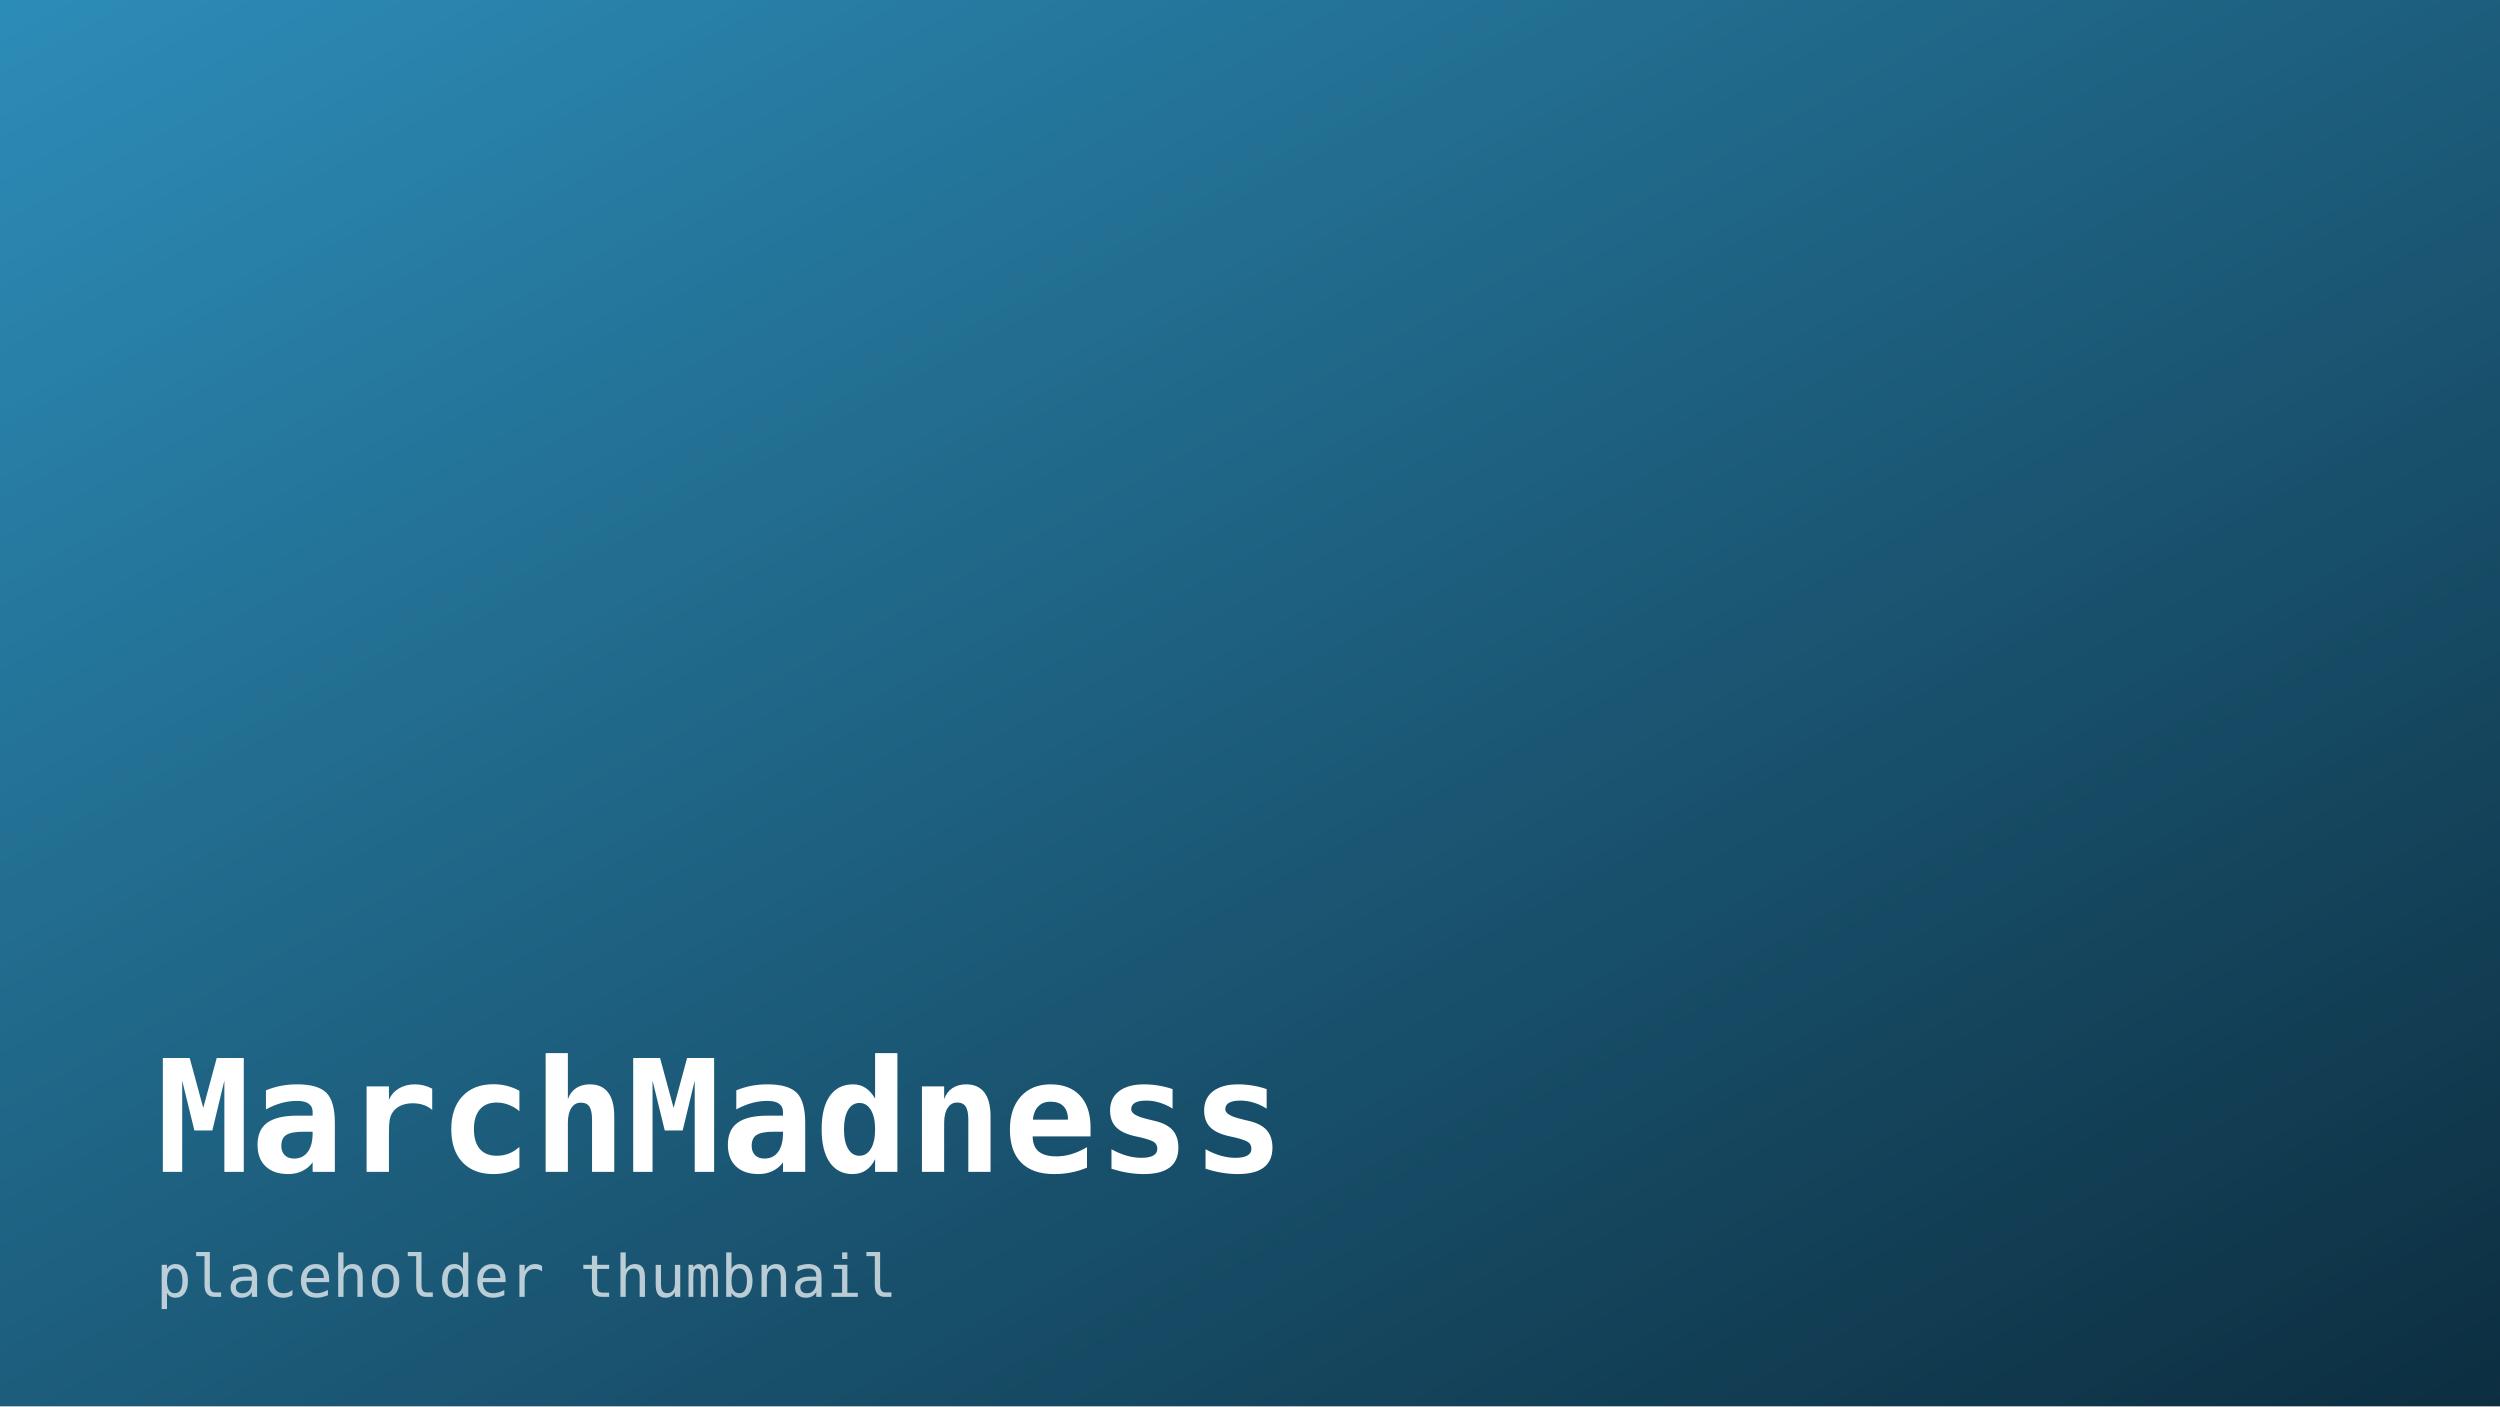
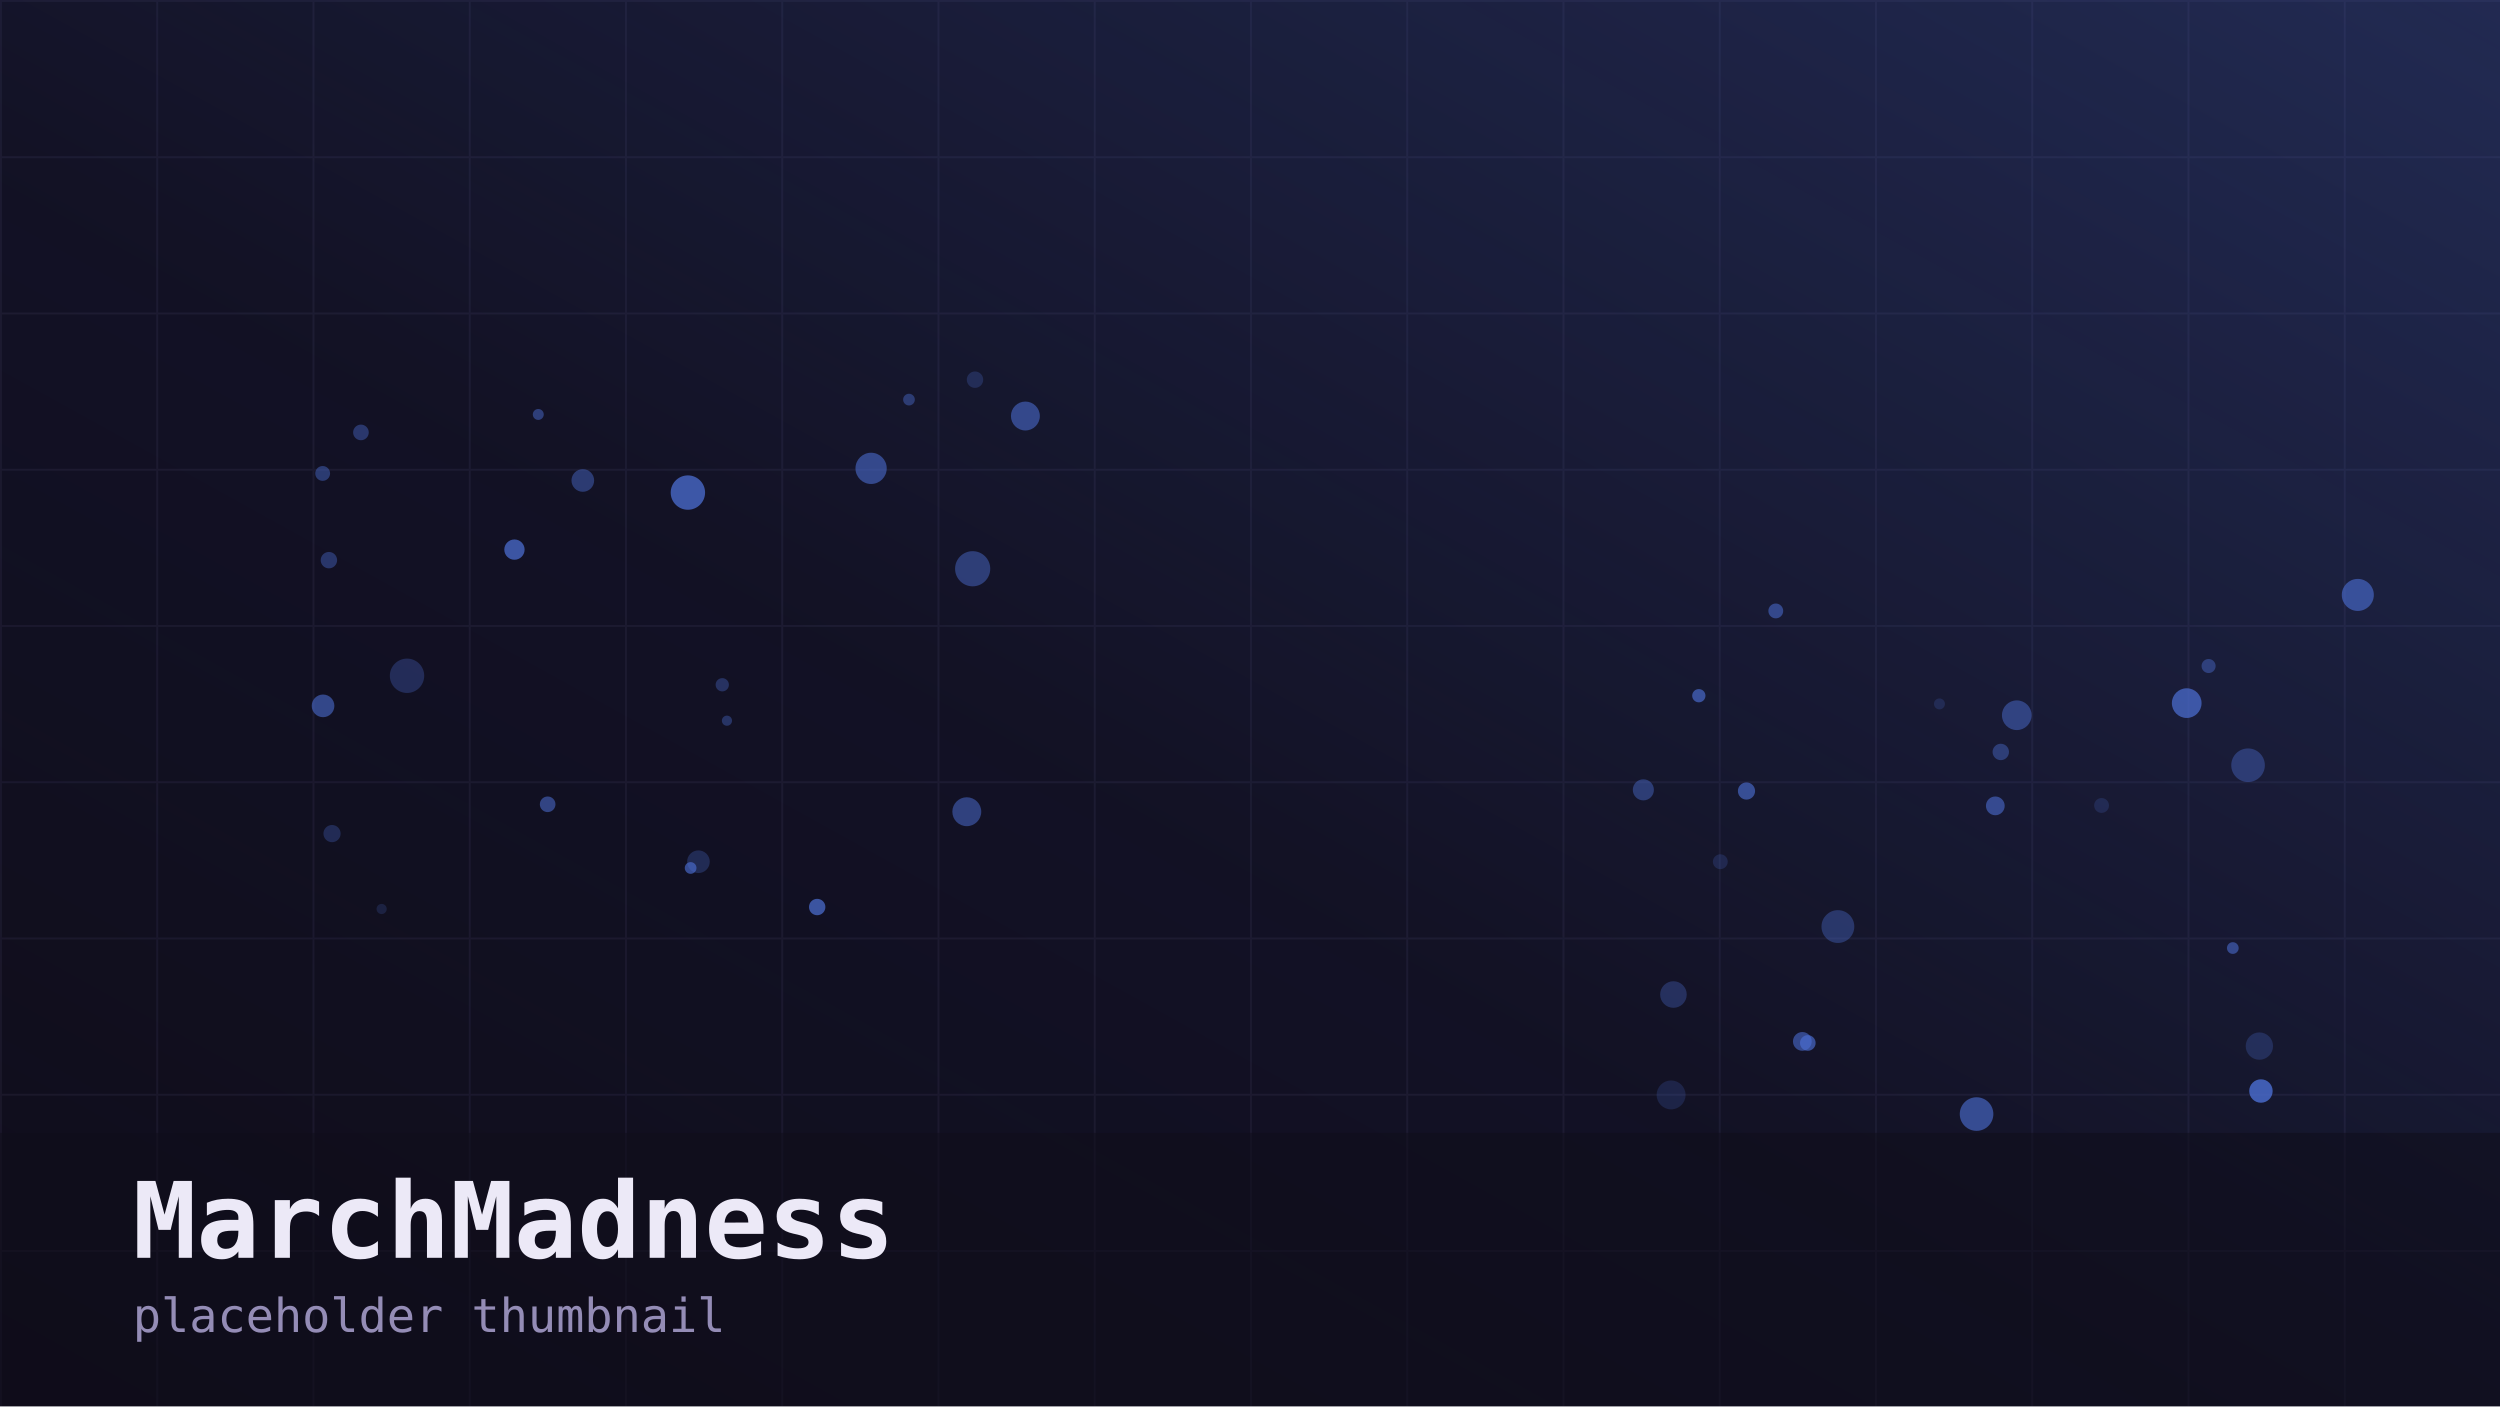
<svg xmlns="http://www.w3.org/2000/svg" viewBox="0 0 640 360" width="640" height="360" role="img" aria-label="MarchMadness">
  <defs>
-     <linearGradient id="g" x1="0" y1="0" x2="1" y2="1">
-       <stop offset="0" stop-color="#38bdf8" />
-       <stop offset="1" stop-color="#0c3a52" />
+     <linearGradient id="w" x1="1" y1="0" x2="0" y2="1">
+       <stop offset="0" stop-color="#4C6FD4" stop-opacity="0.30" />
+       <stop offset="0.55" stop-color="#4C6FD4" stop-opacity="0.06" />
+       <stop offset="1" stop-color="#4C6FD4" stop-opacity="0" />
    </linearGradient>
+     <pattern id="g" width="40" height="40" patternUnits="userSpaceOnUse">
+       <path d="M40 0H0V40" fill="none" stroke="#A796E0" stroke-opacity="0.07" stroke-width="1" />
+     </pattern>
  </defs>
+   <rect width="640" height="360" fill="#0F0C1A" />
  <rect width="640" height="360" fill="url(#g)" />
-   <rect width="640" height="360" fill="#0e0e11" opacity="0.28" />
-   <text x="40" y="300" font-family="'Anonymous Pro', monospace" font-size="40" font-weight="700" fill="#ffffff">MarchMadness</text>
-   <text x="40" y="332" font-family="'Anonymous Pro', monospace" font-size="15" fill="#ffffff" opacity="0.7">placeholder thumbnail</text>
+   <rect width="640" height="360" fill="url(#w)" />
+   <circle cx="249.6" cy="97.2" r="2.1" fill="#4C6FD4" opacity="0.25" />
+   <circle cx="462.8" cy="267" r="2" fill="#4C6FD4" opacity="0.65" />
+   <circle cx="209.2" cy="232.2" r="2.1" fill="#4C6FD4" opacity="0.71" />
+   <circle cx="510.8" cy="206.3" r="2.4" fill="#4C6FD4" opacity="0.58" />
+   <circle cx="262.5" cy="106.5" r="3.7" fill="#4C6FD4" opacity="0.56" />
+   <circle cx="496.5" cy="180.2" r="1.4" fill="#4C6FD4" opacity="0.2" />
+   <circle cx="247.5" cy="207.8" r="3.7" fill="#4C6FD4" opacity="0.51" />
+   <circle cx="440.4" cy="220.6" r="1.9" fill="#4C6FD4" opacity="0.21" />
+   <circle cx="85" cy="213.4" r="2.2" fill="#4C6FD4" opacity="0.29" />
+   <circle cx="516.3" cy="183.1" r="3.8" fill="#4C6FD4" opacity="0.48" />
+   <circle cx="97.7" cy="232.7" r="1.3" fill="#4C6FD4" opacity="0.19" />
+   <circle cx="575.5" cy="195.9" r="4.3" fill="#4C6FD4" opacity="0.39" />
+   <circle cx="186.1" cy="184.5" r="1.3" fill="#4C6FD4" opacity="0.37" />
+   <circle cx="447.1" cy="202.5" r="2.2" fill="#4C6FD4" opacity="0.62" />
+   <circle cx="82.6" cy="121.2" r="1.9" fill="#4C6FD4" opacity="0.44" />
+   <circle cx="428.4" cy="254.6" r="3.4" fill="#4C6FD4" opacity="0.32" />
+   <circle cx="223" cy="119.9" r="4" fill="#4C6FD4" opacity="0.57" />
+   <circle cx="434.9" cy="178.1" r="1.7" fill="#4C6FD4" opacity="0.65" />
+   <circle cx="149.2" cy="123" r="2.9" fill="#4C6FD4" opacity="0.44" />
+   <circle cx="454.6" cy="156.4" r="1.9" fill="#4C6FD4" opacity="0.54" />
+   <circle cx="249" cy="145.6" r="4.5" fill="#4C6FD4" opacity="0.46" />
+   <circle cx="506" cy="285.2" r="4.3" fill="#4C6FD4" opacity="0.61" />
+   <circle cx="184.9" cy="175.3" r="1.7" fill="#4C6FD4" opacity="0.35" />
+   <circle cx="420.7" cy="202.2" r="2.7" fill="#4C6FD4" opacity="0.43" />
+   <circle cx="140.2" cy="205.9" r="2" fill="#4C6FD4" opacity="0.55" />
+   <circle cx="512.2" cy="192.5" r="2.1" fill="#4C6FD4" opacity="0.42" />
+   <circle cx="176.1" cy="126.1" r="4.4" fill="#4C6FD4" opacity="0.74" />
+   <circle cx="578.8" cy="279.3" r="3" fill="#4C6FD4" opacity="0.79" />
+   <circle cx="82.7" cy="180.7" r="2.9" fill="#4C6FD4" opacity="0.58" />
+   <circle cx="559.8" cy="180" r="3.8" fill="#4C6FD4" opacity="0.71" />
+   <circle cx="137.8" cy="106.1" r="1.4" fill="#4C6FD4" opacity="0.48" />
+   <circle cx="427.8" cy="280.3" r="3.7" fill="#4C6FD4" opacity="0.2" />
+   <circle cx="232.7" cy="102.3" r="1.5" fill="#4C6FD4" opacity="0.42" />
+   <circle cx="571.6" cy="242.7" r="1.5" fill="#4C6FD4" opacity="0.56" />
+   <circle cx="104.2" cy="173" r="4.4" fill="#4C6FD4" opacity="0.3" />
+   <circle cx="603.6" cy="152.3" r="4.1" fill="#4C6FD4" opacity="0.61" />
+   <circle cx="92.4" cy="110.7" r="2" fill="#4C6FD4" opacity="0.41" />
+   <circle cx="578.4" cy="267.8" r="3.5" fill="#4C6FD4" opacity="0.26" />
+   <circle cx="84.2" cy="143.4" r="2.1" fill="#4C6FD4" opacity="0.4" />
+   <circle cx="461.4" cy="266.6" r="2.4" fill="#4C6FD4" opacity="0.58" />
+   <circle cx="176.8" cy="222.2" r="1.5" fill="#4C6FD4" opacity="0.63" />
+   <circle cx="565.4" cy="170.5" r="1.8" fill="#4C6FD4" opacity="0.43" />
+   <circle cx="178.8" cy="220.6" r="2.9" fill="#4C6FD4" opacity="0.28" />
+   <circle cx="470.5" cy="237.2" r="4.2" fill="#4C6FD4" opacity="0.37" />
+   <circle cx="131.7" cy="140.7" r="2.6" fill="#4C6FD4" opacity="0.72" />
+   <circle cx="538" cy="206.2" r="1.9" fill="#4C6FD4" opacity="0.2" />
+   <rect x="0" y="290" width="640" height="70" fill="#0F0C1A" opacity="0.55" />
+   <text x="34" y="322" font-family="'Anonymous Pro',monospace" font-size="27" font-weight="700" fill="#ECE9F7">MarchMadness</text>
+   <text x="34" y="341" font-family="'Anonymous Pro',monospace" font-size="12" fill="#948CB6">placeholder thumbnail</text>
</svg>
